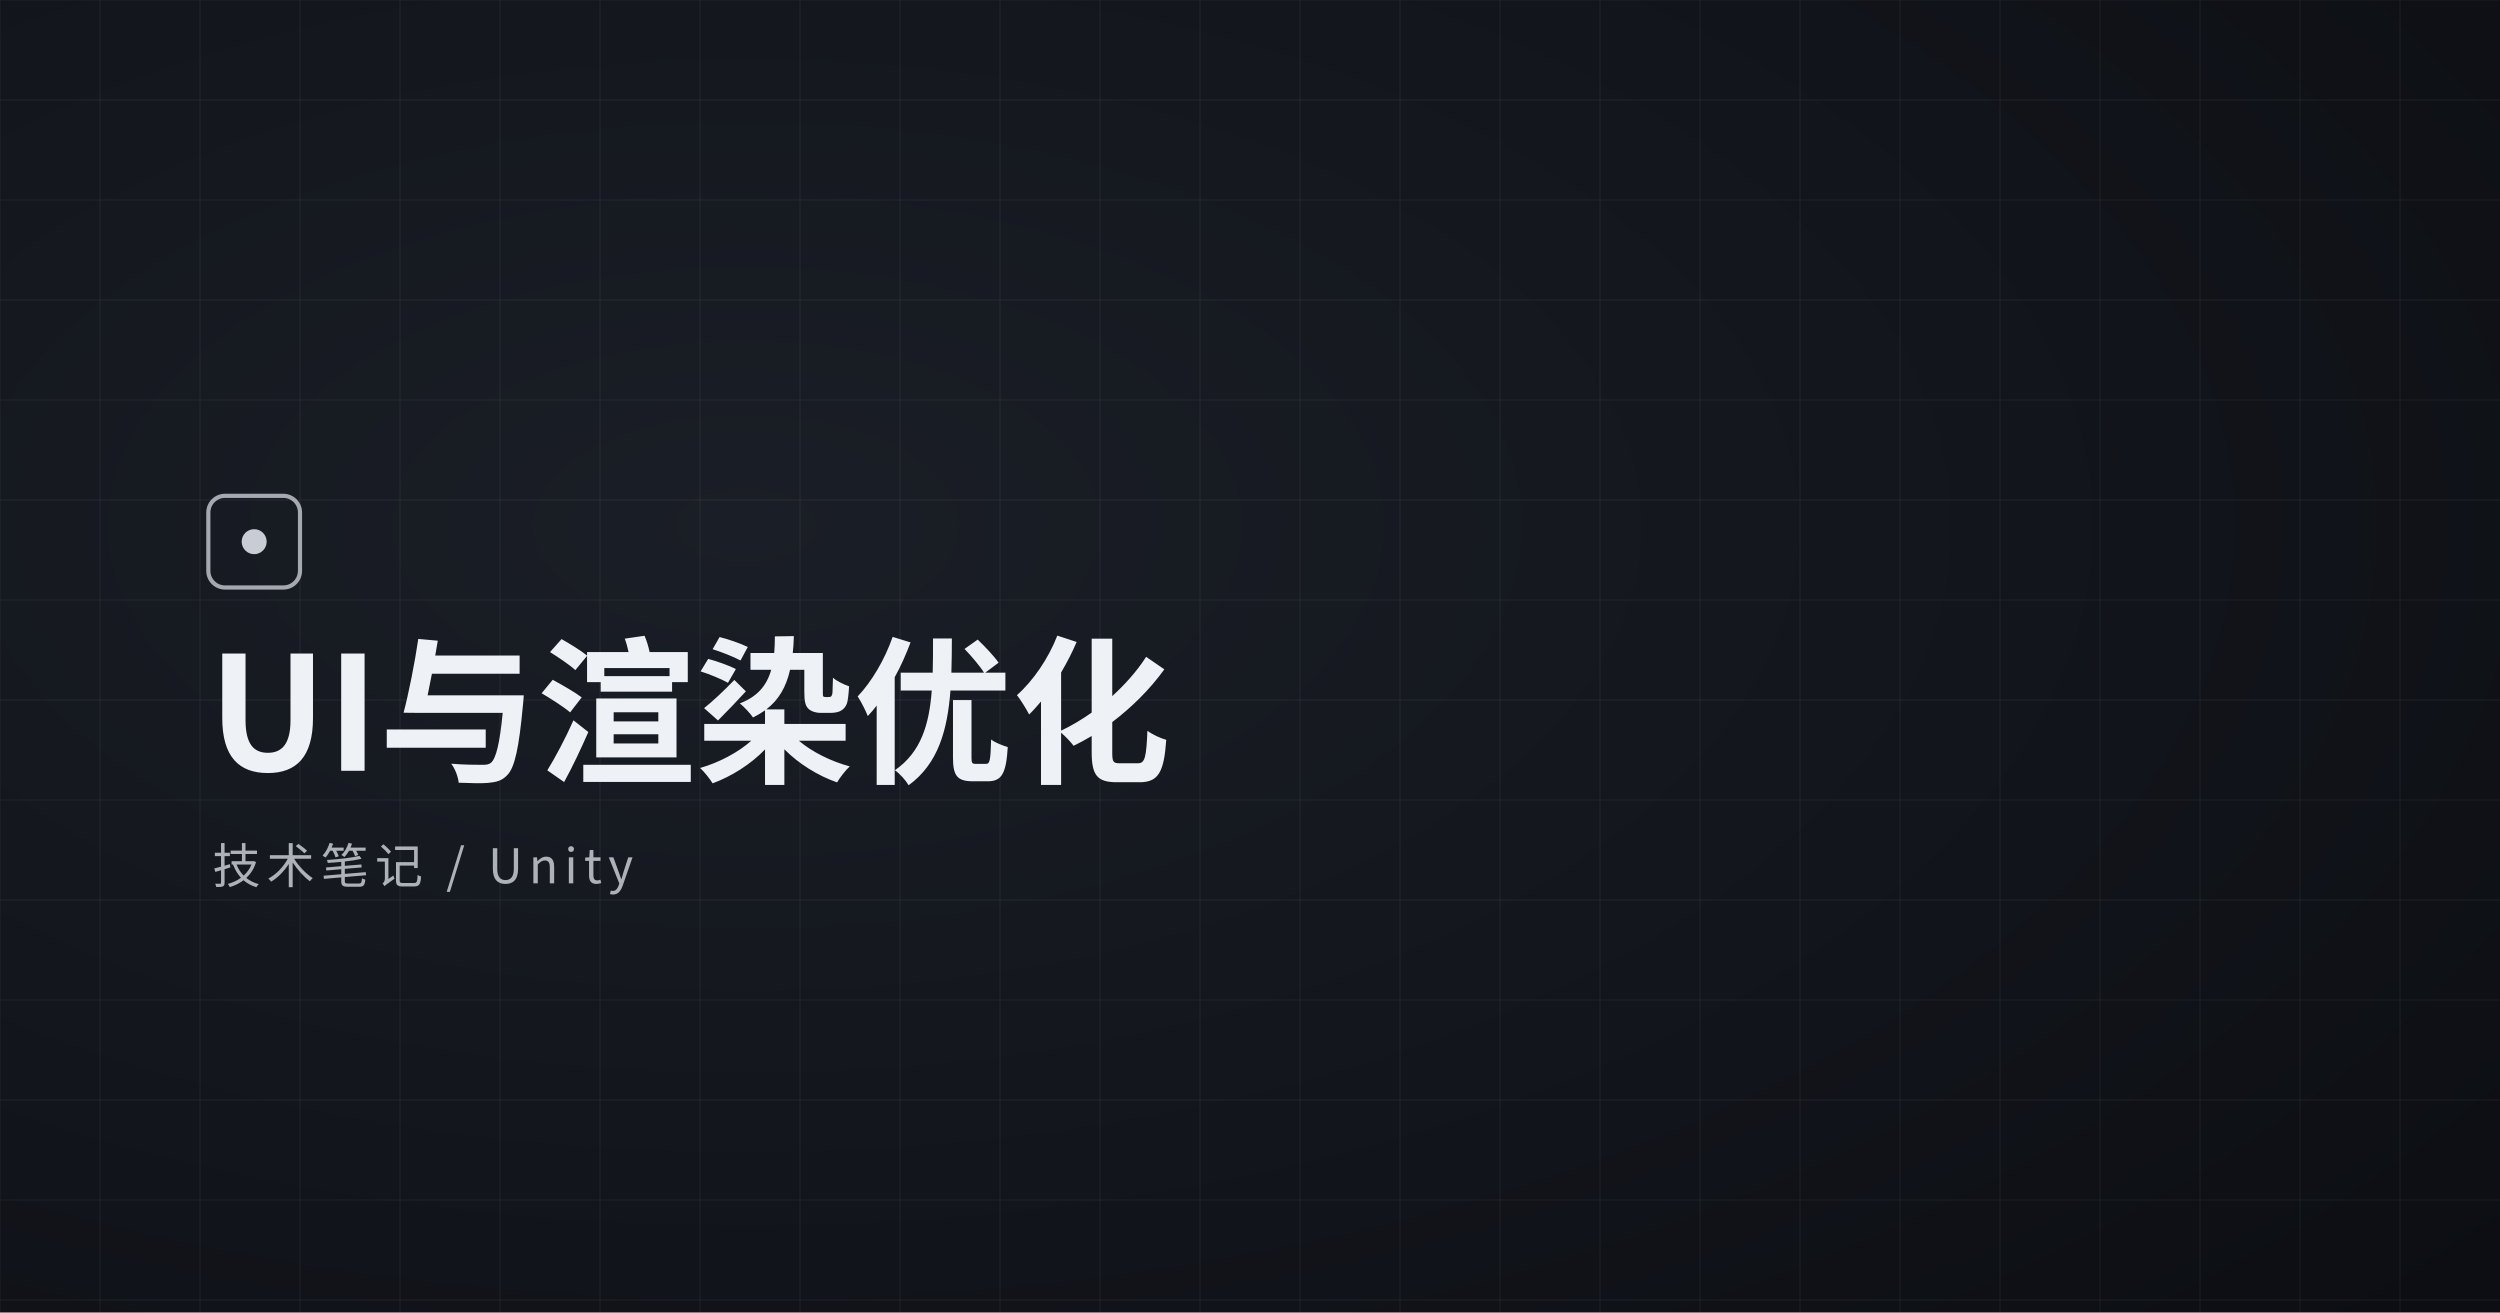
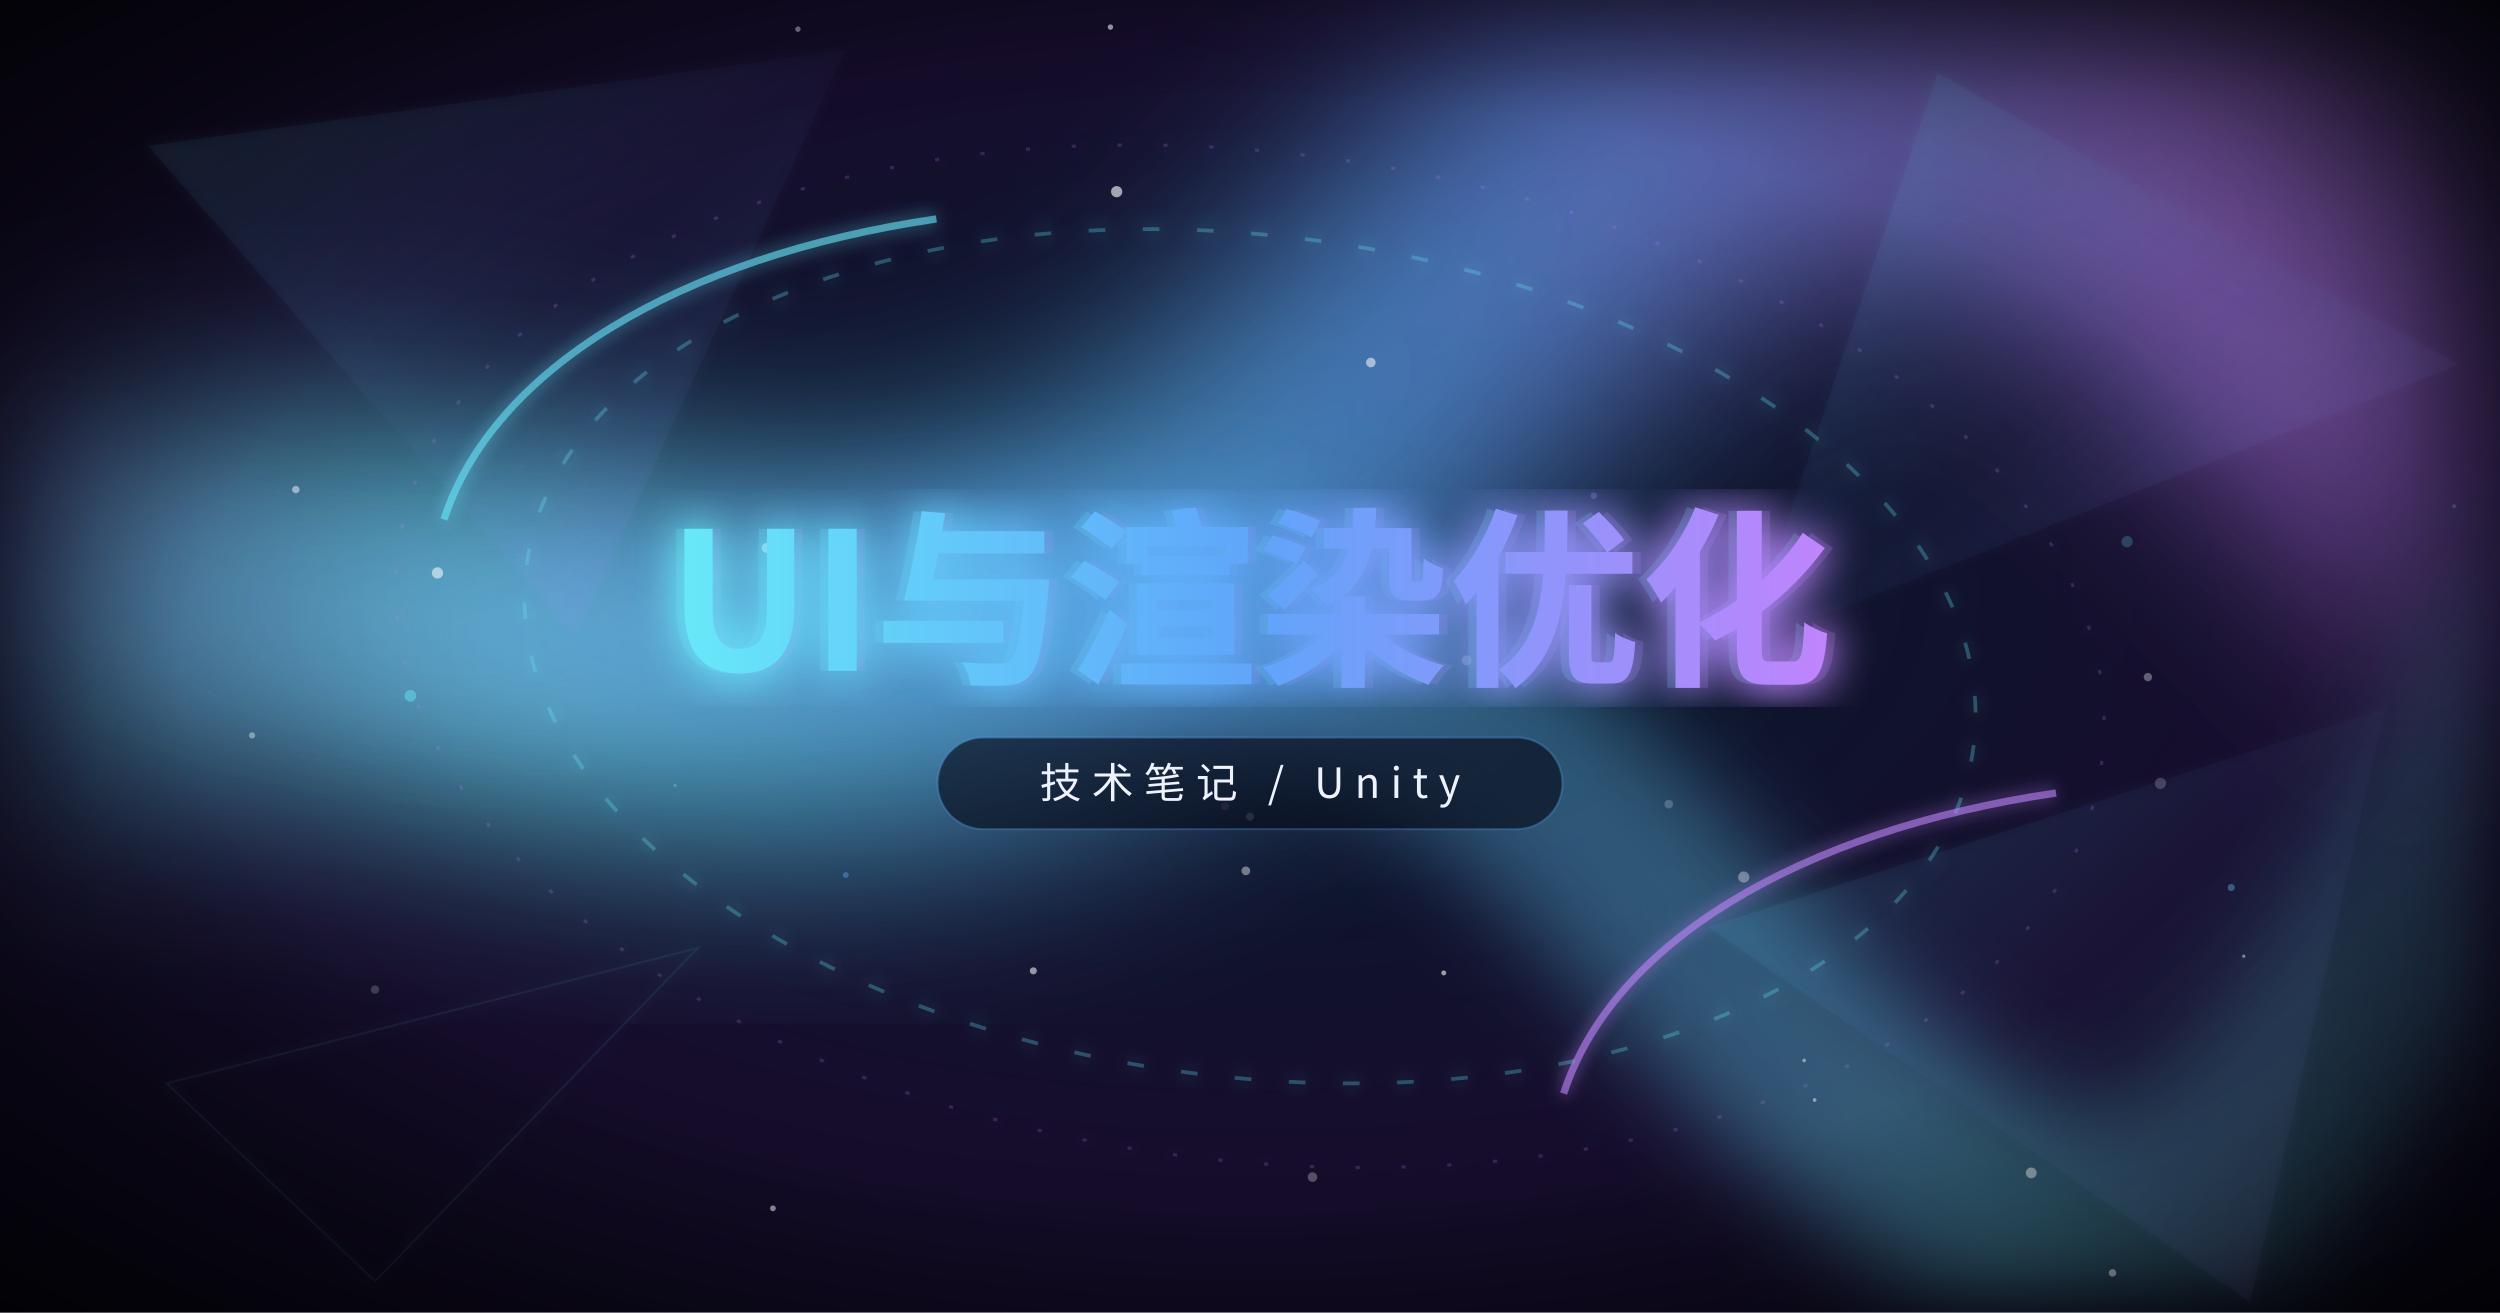
<svg xmlns="http://www.w3.org/2000/svg" width="1200" height="630" viewBox="0 0 1200 630">
  <defs>
-     <radialGradient id="bg" cx="0.3" cy="0.4" r="0.9">
-       <stop offset="0" stop-color="#1a1e26" />
-       <stop offset="1" stop-color="#0c0e13" />
+     <radialGradient id="bg" cx="50%" cy="45%" r="82%">
+       <stop stop-color="#071b2b" />
+       <stop offset=".52" stop-color="#160d2c" />
+       <stop offset="1" stop-color="#02030a" />
+     </radialGradient>
+     <linearGradient id="auroraA" x1="0" y1="0" x2="1" y2="0">
+       <stop stop-color="#67e8f9" stop-opacity="0" />
+       <stop offset=".25" stop-color="#67e8f9" stop-opacity=".82" />
+       <stop offset=".56" stop-color="#60a5fa" stop-opacity=".70" />
+       <stop offset=".82" stop-color="#c084fc" stop-opacity=".72" />
+       <stop offset="1" stop-color="#c084fc" stop-opacity="0" />
+     </linearGradient>
+     <linearGradient id="auroraB" x1="0" y1="0" x2="1" y2="0">
+       <stop stop-color="#c084fc" stop-opacity="0" />
+       <stop offset=".42" stop-color="#60a5fa" stop-opacity=".56" />
+       <stop offset=".75" stop-color="#67e8f9" stop-opacity=".58" />
+       <stop offset="1" stop-color="#67e8f9" stop-opacity="0" />
+     </linearGradient>
+     <linearGradient id="titleGradient" x1="0" y1="0" x2="1" y2="0">
+       <stop stop-color="#67e8f9" />
+       <stop offset=".5" stop-color="#60a5fa" />
+       <stop offset="1" stop-color="#c084fc" />
+     </linearGradient>
+     <linearGradient id="prismGradient" x1="0" y1="0" x2="1" y2="1">
+       <stop stop-color="#67e8f9" stop-opacity=".48" />
+       <stop offset=".5" stop-color="#60a5fa" stop-opacity=".10" />
+       <stop offset="1" stop-color="#c084fc" stop-opacity=".44" />
+     </linearGradient>
+     <linearGradient id="glassGradient" x1="0" y1="0" x2="1" y2="1">
+       <stop stop-color="#fff" stop-opacity=".13" />
+       <stop offset=".48" stop-color="#fff" stop-opacity=".035" />
+       <stop offset="1" stop-color="#60a5fa" stop-opacity=".12" />
+     </linearGradient>
+     <filter id="blur48">
+       <feGaussianBlur stdDeviation="48" />
+     </filter>
+     <filter id="blur22">
+       <feGaussianBlur stdDeviation="22" />
+     </filter>
+     <filter id="lineGlow">
+       <feGaussianBlur stdDeviation="4" result="b" />
+       <feMerge>
+         <feMergeNode in="b" />
+         <feMergeNode in="SourceGraphic" />
+       </feMerge>
+     </filter>
+     <filter id="softGlow">
+       <feGaussianBlur stdDeviation="3" result="b" />
+       <feMerge>
+         <feMergeNode in="b" />
+         <feMergeNode in="SourceGraphic" />
+       </feMerge>
+     </filter>
+     <filter id="titleGlow">
+       <feGaussianBlur stdDeviation="11" result="b1" />
+       <feGaussianBlur stdDeviation="3" result="b2" />
+       <feMerge>
+         <feMergeNode in="b1" />
+         <feMergeNode in="b2" />
+         <feMergeNode in="SourceGraphic" />
+       </feMerge>
+     </filter>
+     <radialGradient id="vignette" cx="50%" cy="50%" r="73%">
+       <stop offset=".58" stop-color="#000" stop-opacity="0" />
+       <stop offset="1" stop-color="#000" stop-opacity=".70" />
    </radialGradient>
  </defs>
  <rect width="1200" height="630" fill="url(#bg)" />
-   <line x1="0" y1="0" x2="0" y2="630" stroke="#c8ccd4" stroke-width="1" opacity="0.04" />
-   <line x1="48" y1="0" x2="48" y2="630" stroke="#c8ccd4" stroke-width="1" opacity="0.04" />
-   <line x1="96" y1="0" x2="96" y2="630" stroke="#c8ccd4" stroke-width="1" opacity="0.04" />
-   <line x1="144" y1="0" x2="144" y2="630" stroke="#c8ccd4" stroke-width="1" opacity="0.04" />
-   <line x1="192" y1="0" x2="192" y2="630" stroke="#c8ccd4" stroke-width="1" opacity="0.04" />
-   <line x1="240" y1="0" x2="240" y2="630" stroke="#c8ccd4" stroke-width="1" opacity="0.04" />
-   <line x1="288" y1="0" x2="288" y2="630" stroke="#c8ccd4" stroke-width="1" opacity="0.04" />
-   <line x1="336" y1="0" x2="336" y2="630" stroke="#c8ccd4" stroke-width="1" opacity="0.04" />
-   <line x1="384" y1="0" x2="384" y2="630" stroke="#c8ccd4" stroke-width="1" opacity="0.04" />
-   <line x1="432" y1="0" x2="432" y2="630" stroke="#c8ccd4" stroke-width="1" opacity="0.04" />
-   <line x1="480" y1="0" x2="480" y2="630" stroke="#c8ccd4" stroke-width="1" opacity="0.04" />
-   <line x1="528" y1="0" x2="528" y2="630" stroke="#c8ccd4" stroke-width="1" opacity="0.04" />
-   <line x1="576" y1="0" x2="576" y2="630" stroke="#c8ccd4" stroke-width="1" opacity="0.04" />
-   <line x1="624" y1="0" x2="624" y2="630" stroke="#c8ccd4" stroke-width="1" opacity="0.04" />
-   <line x1="672" y1="0" x2="672" y2="630" stroke="#c8ccd4" stroke-width="1" opacity="0.04" />
-   <line x1="720" y1="0" x2="720" y2="630" stroke="#c8ccd4" stroke-width="1" opacity="0.04" />
-   <line x1="768" y1="0" x2="768" y2="630" stroke="#c8ccd4" stroke-width="1" opacity="0.04" />
-   <line x1="816" y1="0" x2="816" y2="630" stroke="#c8ccd4" stroke-width="1" opacity="0.04" />
-   <line x1="864" y1="0" x2="864" y2="630" stroke="#c8ccd4" stroke-width="1" opacity="0.04" />
-   <line x1="912" y1="0" x2="912" y2="630" stroke="#c8ccd4" stroke-width="1" opacity="0.04" />
-   <line x1="960" y1="0" x2="960" y2="630" stroke="#c8ccd4" stroke-width="1" opacity="0.04" />
-   <line x1="1008" y1="0" x2="1008" y2="630" stroke="#c8ccd4" stroke-width="1" opacity="0.04" />
-   <line x1="1056" y1="0" x2="1056" y2="630" stroke="#c8ccd4" stroke-width="1" opacity="0.04" />
-   <line x1="1104" y1="0" x2="1104" y2="630" stroke="#c8ccd4" stroke-width="1" opacity="0.04" />
-   <line x1="1152" y1="0" x2="1152" y2="630" stroke="#c8ccd4" stroke-width="1" opacity="0.04" />
-   <line x1="0" y1="0" x2="1200" y2="0" stroke="#c8ccd4" stroke-width="1" opacity="0.04" />
-   <line x1="0" y1="48" x2="1200" y2="48" stroke="#c8ccd4" stroke-width="1" opacity="0.04" />
-   <line x1="0" y1="96" x2="1200" y2="96" stroke="#c8ccd4" stroke-width="1" opacity="0.04" />
-   <line x1="0" y1="144" x2="1200" y2="144" stroke="#c8ccd4" stroke-width="1" opacity="0.04" />
-   <line x1="0" y1="192" x2="1200" y2="192" stroke="#c8ccd4" stroke-width="1" opacity="0.04" />
-   <line x1="0" y1="240" x2="1200" y2="240" stroke="#c8ccd4" stroke-width="1" opacity="0.04" />
-   <line x1="0" y1="288" x2="1200" y2="288" stroke="#c8ccd4" stroke-width="1" opacity="0.04" />
-   <line x1="0" y1="336" x2="1200" y2="336" stroke="#c8ccd4" stroke-width="1" opacity="0.04" />
-   <line x1="0" y1="384" x2="1200" y2="384" stroke="#c8ccd4" stroke-width="1" opacity="0.04" />
-   <line x1="0" y1="432" x2="1200" y2="432" stroke="#c8ccd4" stroke-width="1" opacity="0.04" />
-   <line x1="0" y1="480" x2="1200" y2="480" stroke="#c8ccd4" stroke-width="1" opacity="0.04" />
-   <line x1="0" y1="528" x2="1200" y2="528" stroke="#c8ccd4" stroke-width="1" opacity="0.04" />
-   <line x1="0" y1="576" x2="1200" y2="576" stroke="#c8ccd4" stroke-width="1" opacity="0.04" />
-   <line x1="0" y1="624" x2="1200" y2="624" stroke="#c8ccd4" stroke-width="1" opacity="0.04" />
-   <rect x="100" y="238" width="44" height="44" rx="8" fill="none" stroke="#c8ccd4" stroke-width="2" opacity="0.8" />
-   <circle cx="122" cy="260" r="6" fill="#c8ccd4" />
-   <text x="100" y="370" font-family="'PingFang SC','Microsoft YaHei','Noto Sans CJK SC',sans-serif" font-size="76" font-weight="700" fill="#eef1f6">UI与渲染优化</text>
-   <text x="102" y="424" font-family="'PingFang SC','Microsoft YaHei','Noto Sans CJK SC',sans-serif" font-size="23" fill="#c8ccd4" opacity="0.85" letter-spacing="3">技术笔记 / Unity</text>
+   <path d="M-160 449 C100 70 360 520 660 189 S1060 90 1360 412" fill="none" stroke="url(#auroraA)" stroke-width="172" filter="url(#blur48)" opacity=".94" />
+   <path d="M-100 153 C220 500 500 90 800 439 S1110 465 1320 140" fill="none" stroke="url(#auroraB)" stroke-width="105" filter="url(#blur22)" opacity=".64" />
+   <circle cx="1071" cy="426" r="1.7" fill="#67e8f9" opacity="0.35" />
+   <circle cx="142" cy="235" r="1.8" fill="#ffffff" opacity="0.47" />
+   <circle cx="536" cy="92" r="2.7" fill="#ffffff" opacity="0.61" />
+   <circle cx="1014" cy="611" r="1.8" fill="#ffffff" opacity="0.56" />
+   <circle cx="630" cy="565" r="2.3" fill="#ffffff" opacity="0.28" />
+   <circle cx="765" cy="238" r="1.6" fill="#c084fc" opacity="0.28" />
+   <circle cx="693" cy="467" r="1.2" fill="#ffffff" opacity="0.58" />
+   <circle cx="866" cy="509" r="0.9" fill="#ffffff" opacity="0.45" />
+   <circle cx="533" cy="13" r="1.3" fill="#ffffff" opacity="0.64" />
+   <circle cx="704" cy="317" r="2.4" fill="#ffffff" opacity="0.23" />
+   <circle cx="406" cy="420" r="1.4" fill="#60a5fa" opacity="0.42" />
+   <circle cx="368" cy="263" r="2.4" fill="#ffffff" opacity="0.60" />
+   <circle cx="371" cy="580" r="1.4" fill="#ffffff" opacity="0.54" />
+   <circle cx="383" cy="14" r="1.3" fill="#ffffff" opacity="0.46" />
+   <circle cx="1077" cy="459" r="0.8" fill="#ffffff" opacity="0.49" />
+   <circle cx="1021" cy="260" r="2.7" fill="#67e8f9" opacity="0.22" />
+   <circle cx="837" cy="421" r="2.7" fill="#ffffff" opacity="0.35" />
+   <circle cx="210" cy="275" r="2.7" fill="#ffffff" opacity="0.55" />
+   <circle cx="1031" cy="325" r="2.0" fill="#ffffff" opacity="0.33" />
+   <circle cx="715" cy="289" r="1.8" fill="#ffffff" opacity="0.18" />
+   <circle cx="588" cy="387" r="1.9" fill="#c084fc" opacity="0.33" />
+   <circle cx="598" cy="418" r="2.1" fill="#ffffff" opacity="0.41" />
+   <circle cx="600" cy="392" r="1.9" fill="#ffffff" opacity="0.32" />
+   <circle cx="801" cy="386" r="2.1" fill="#ffffff" opacity="0.20" />
+   <circle cx="975" cy="563" r="2.6" fill="#ffffff" opacity="0.48" />
+   <circle cx="1178" cy="243" r="1.0" fill="#60a5fa" opacity="0.33" />
+   <circle cx="1037" cy="376" r="2.7" fill="#ffffff" opacity="0.20" />
+   <circle cx="180" cy="475" r="2.0" fill="#ffffff" opacity="0.19" />
+   <circle cx="871" cy="528" r="0.9" fill="#ffffff" opacity="0.48" />
+   <circle cx="496" cy="466" r="1.7" fill="#ffffff" opacity="0.55" />
+   <circle cx="197" cy="334" r="2.8" fill="#67e8f9" opacity="0.47" />
+   <circle cx="121" cy="353" r="1.5" fill="#ffffff" opacity="0.38" />
+   <circle cx="324" cy="377" r="0.8" fill="#ffffff" opacity="0.19" />
+   <circle cx="658" cy="174" r="2.3" fill="#ffffff" opacity="0.53" />
+   <g transform="translate(600 315) rotate(7)" fill="none" filter="url(#lineGlow)">
+     <ellipse rx="350" ry="202" stroke="#67e8f9" stroke-opacity=".28" stroke-width="1.8" stroke-dasharray="8 18" />
+     <ellipse rx="412" ry="242" stroke="#c084fc" stroke-opacity=".20" stroke-width="1.5" stroke-dasharray="2 20" />
+     <path d="M-392 -18 A395 218 0 0 1 -175 -190" stroke="#67e8f9" stroke-width="3.5" opacity=".58" />
+     <path d="M175 190 A395 218 0 0 1 392 18" stroke="#c084fc" stroke-width="3.5" opacity=".58" />
+   </g>
+   <g opacity=".24" filter="url(#softGlow)">
+     <polygon points="71,70 406,24 276,305" fill="url(#prismGradient)" />
+     <polygon points="930,35 1180,175 838,310" fill="url(#prismGradient)" />
+     <polygon points="820,445 1145,340 1080,625" fill="url(#prismGradient)" />
+     <path d="M80 520 L335 455 L180 615 Z" fill="none" stroke="#67e8f9" stroke-opacity=".32" />
+   </g>
+   <text x="596" y="322" font-family="'PingFang SC','Microsoft YaHei','Noto Sans CJK SC',sans-serif" font-size="92" font-weight="900" fill="#67e8f9" opacity=".22" text-anchor="middle">UI与渲染优化</text>
+   <text x="604" y="322" font-family="'PingFang SC','Microsoft YaHei','Noto Sans CJK SC',sans-serif" font-size="92" font-weight="900" fill="#c084fc" opacity=".20" text-anchor="middle">UI与渲染优化</text>
+   <text x="600" y="322" font-family="'PingFang SC','Microsoft YaHei','Noto Sans CJK SC',sans-serif" font-size="92" font-weight="900" fill="url(#titleGradient)" text-anchor="middle" filter="url(#titleGlow)">UI与渲染优化</text>
+   <rect x="450" y="354" width="300" height="44" rx="22" fill="#070a18" opacity=".64" stroke="#60a5fa" stroke-opacity=".42" />
+   <text x="600" y="383" font-family="'PingFang SC','Microsoft YaHei','Noto Sans CJK SC',sans-serif" font-size="20" fill="#eef2ff" text-anchor="middle" letter-spacing="5">技术笔记 / Unity</text>
+   <rect width="1200" height="630" fill="url(#vignette)" pointer-events="none" />
</svg>
